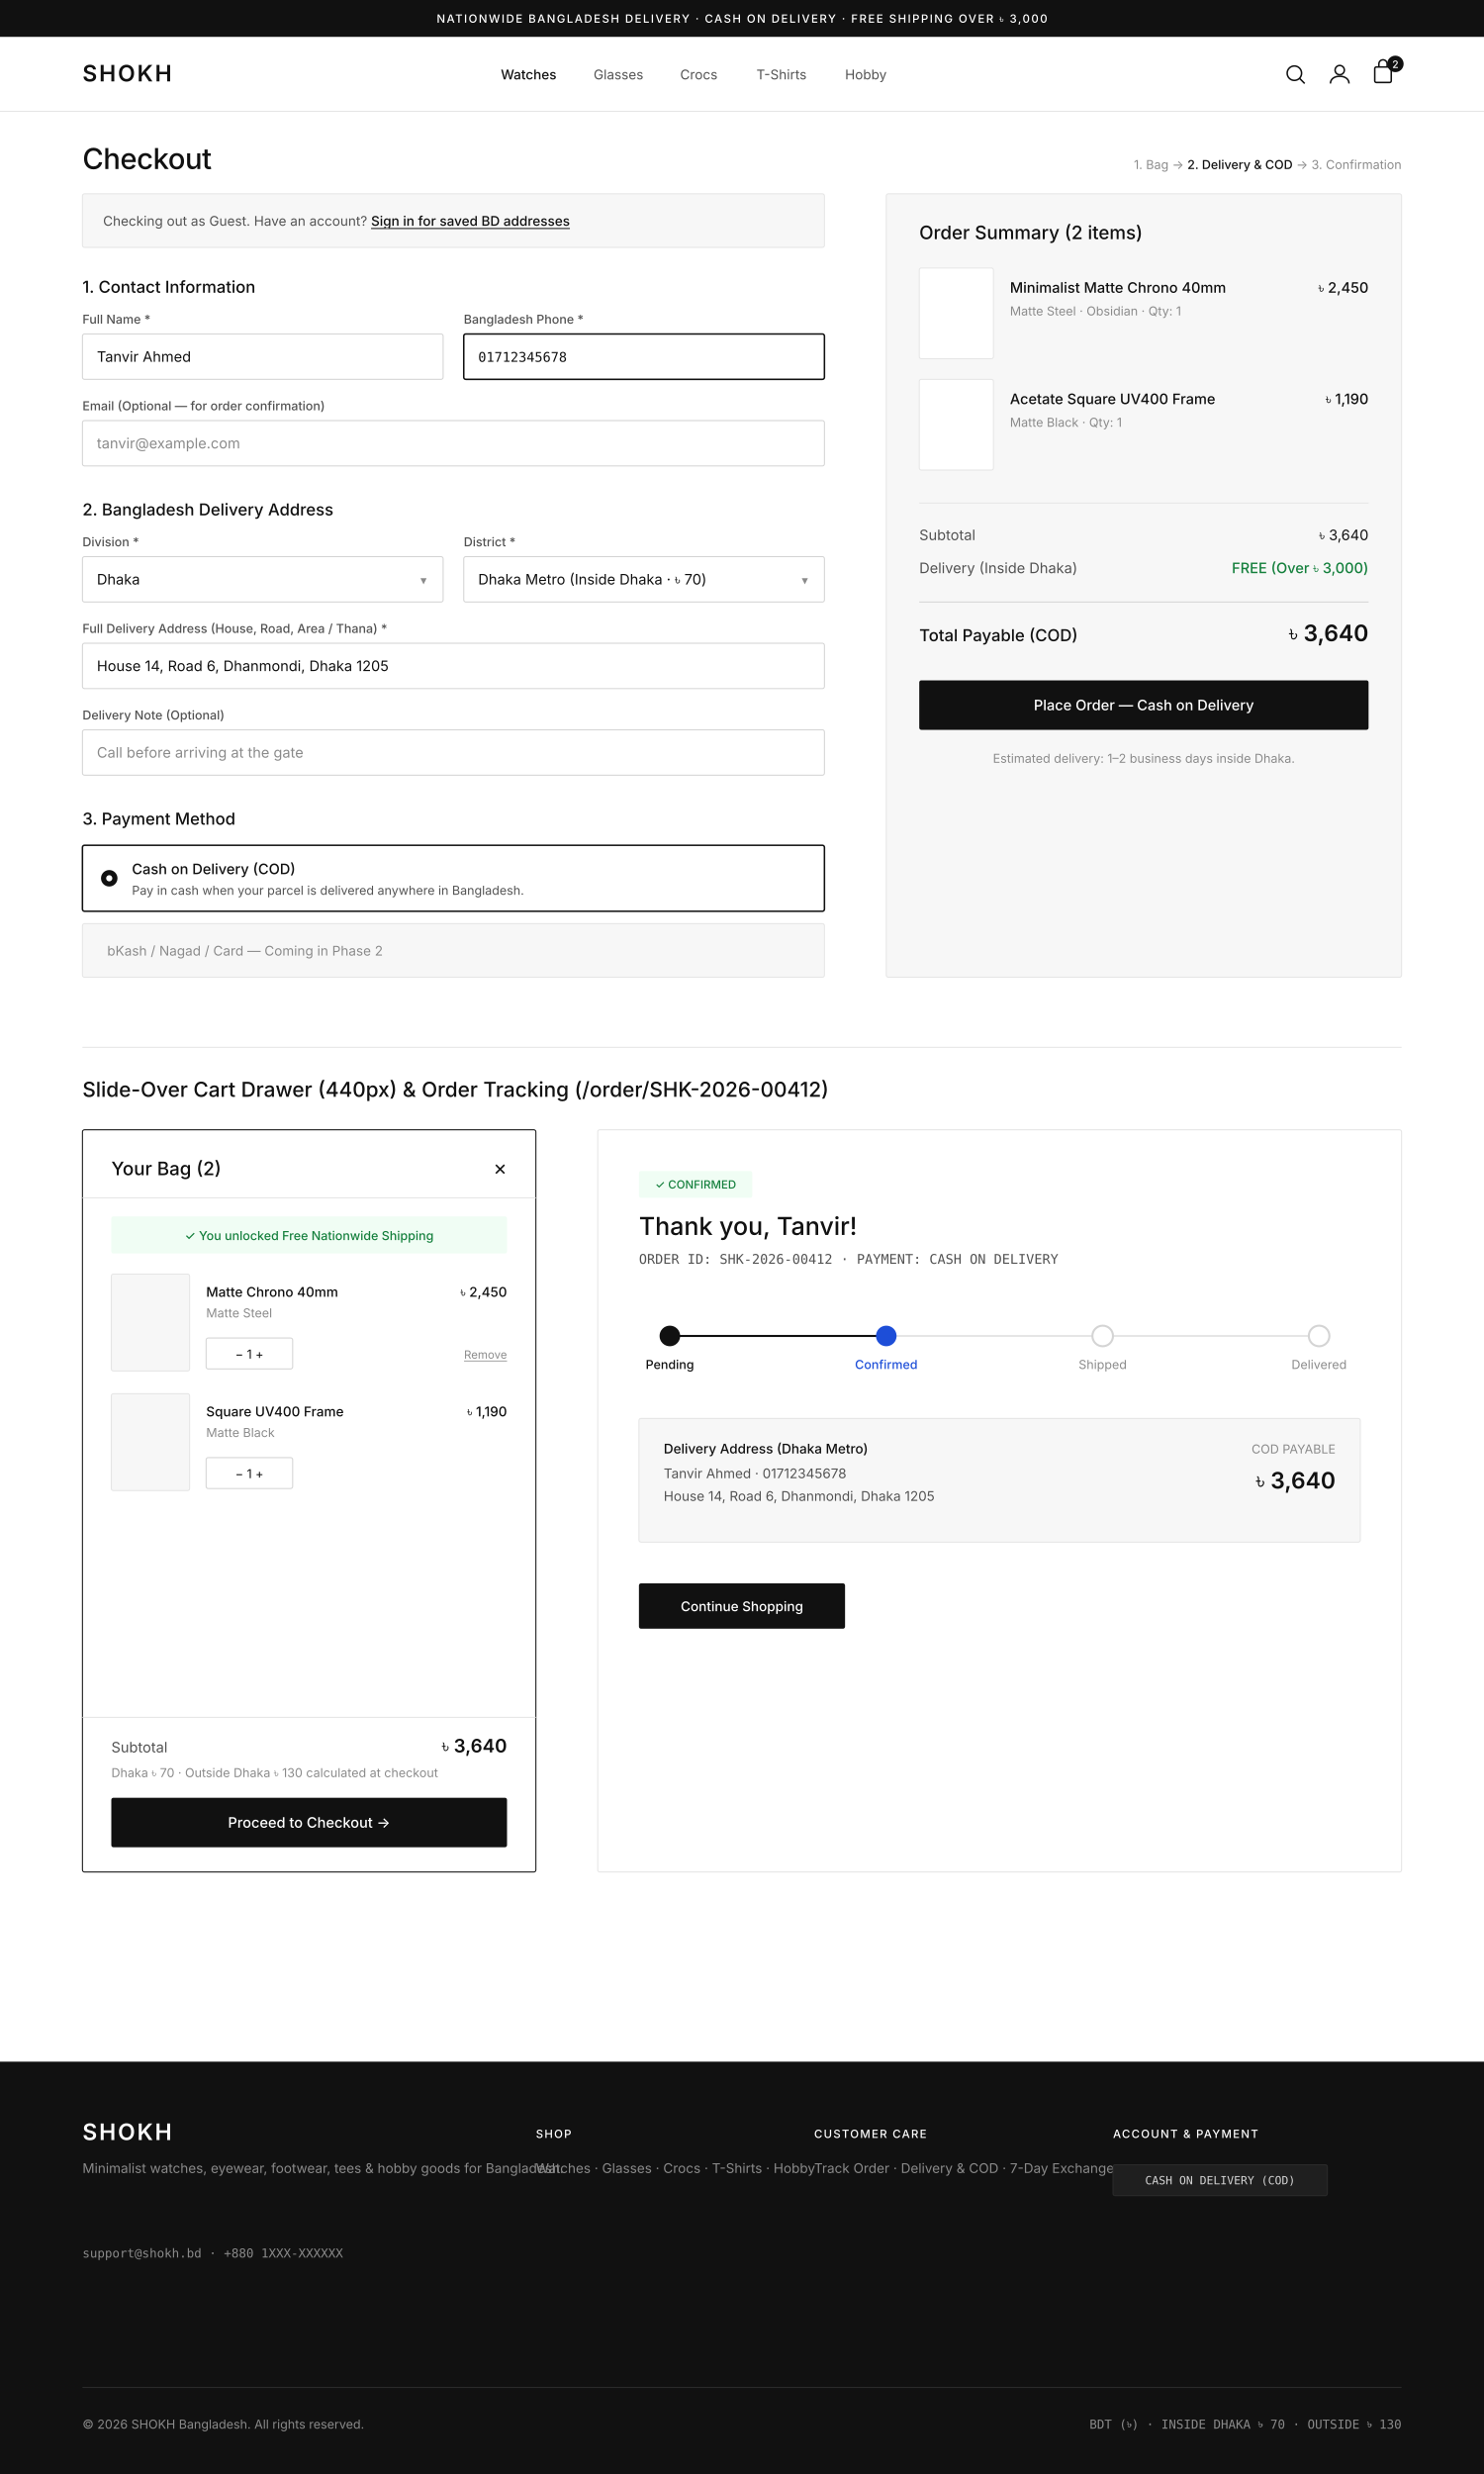
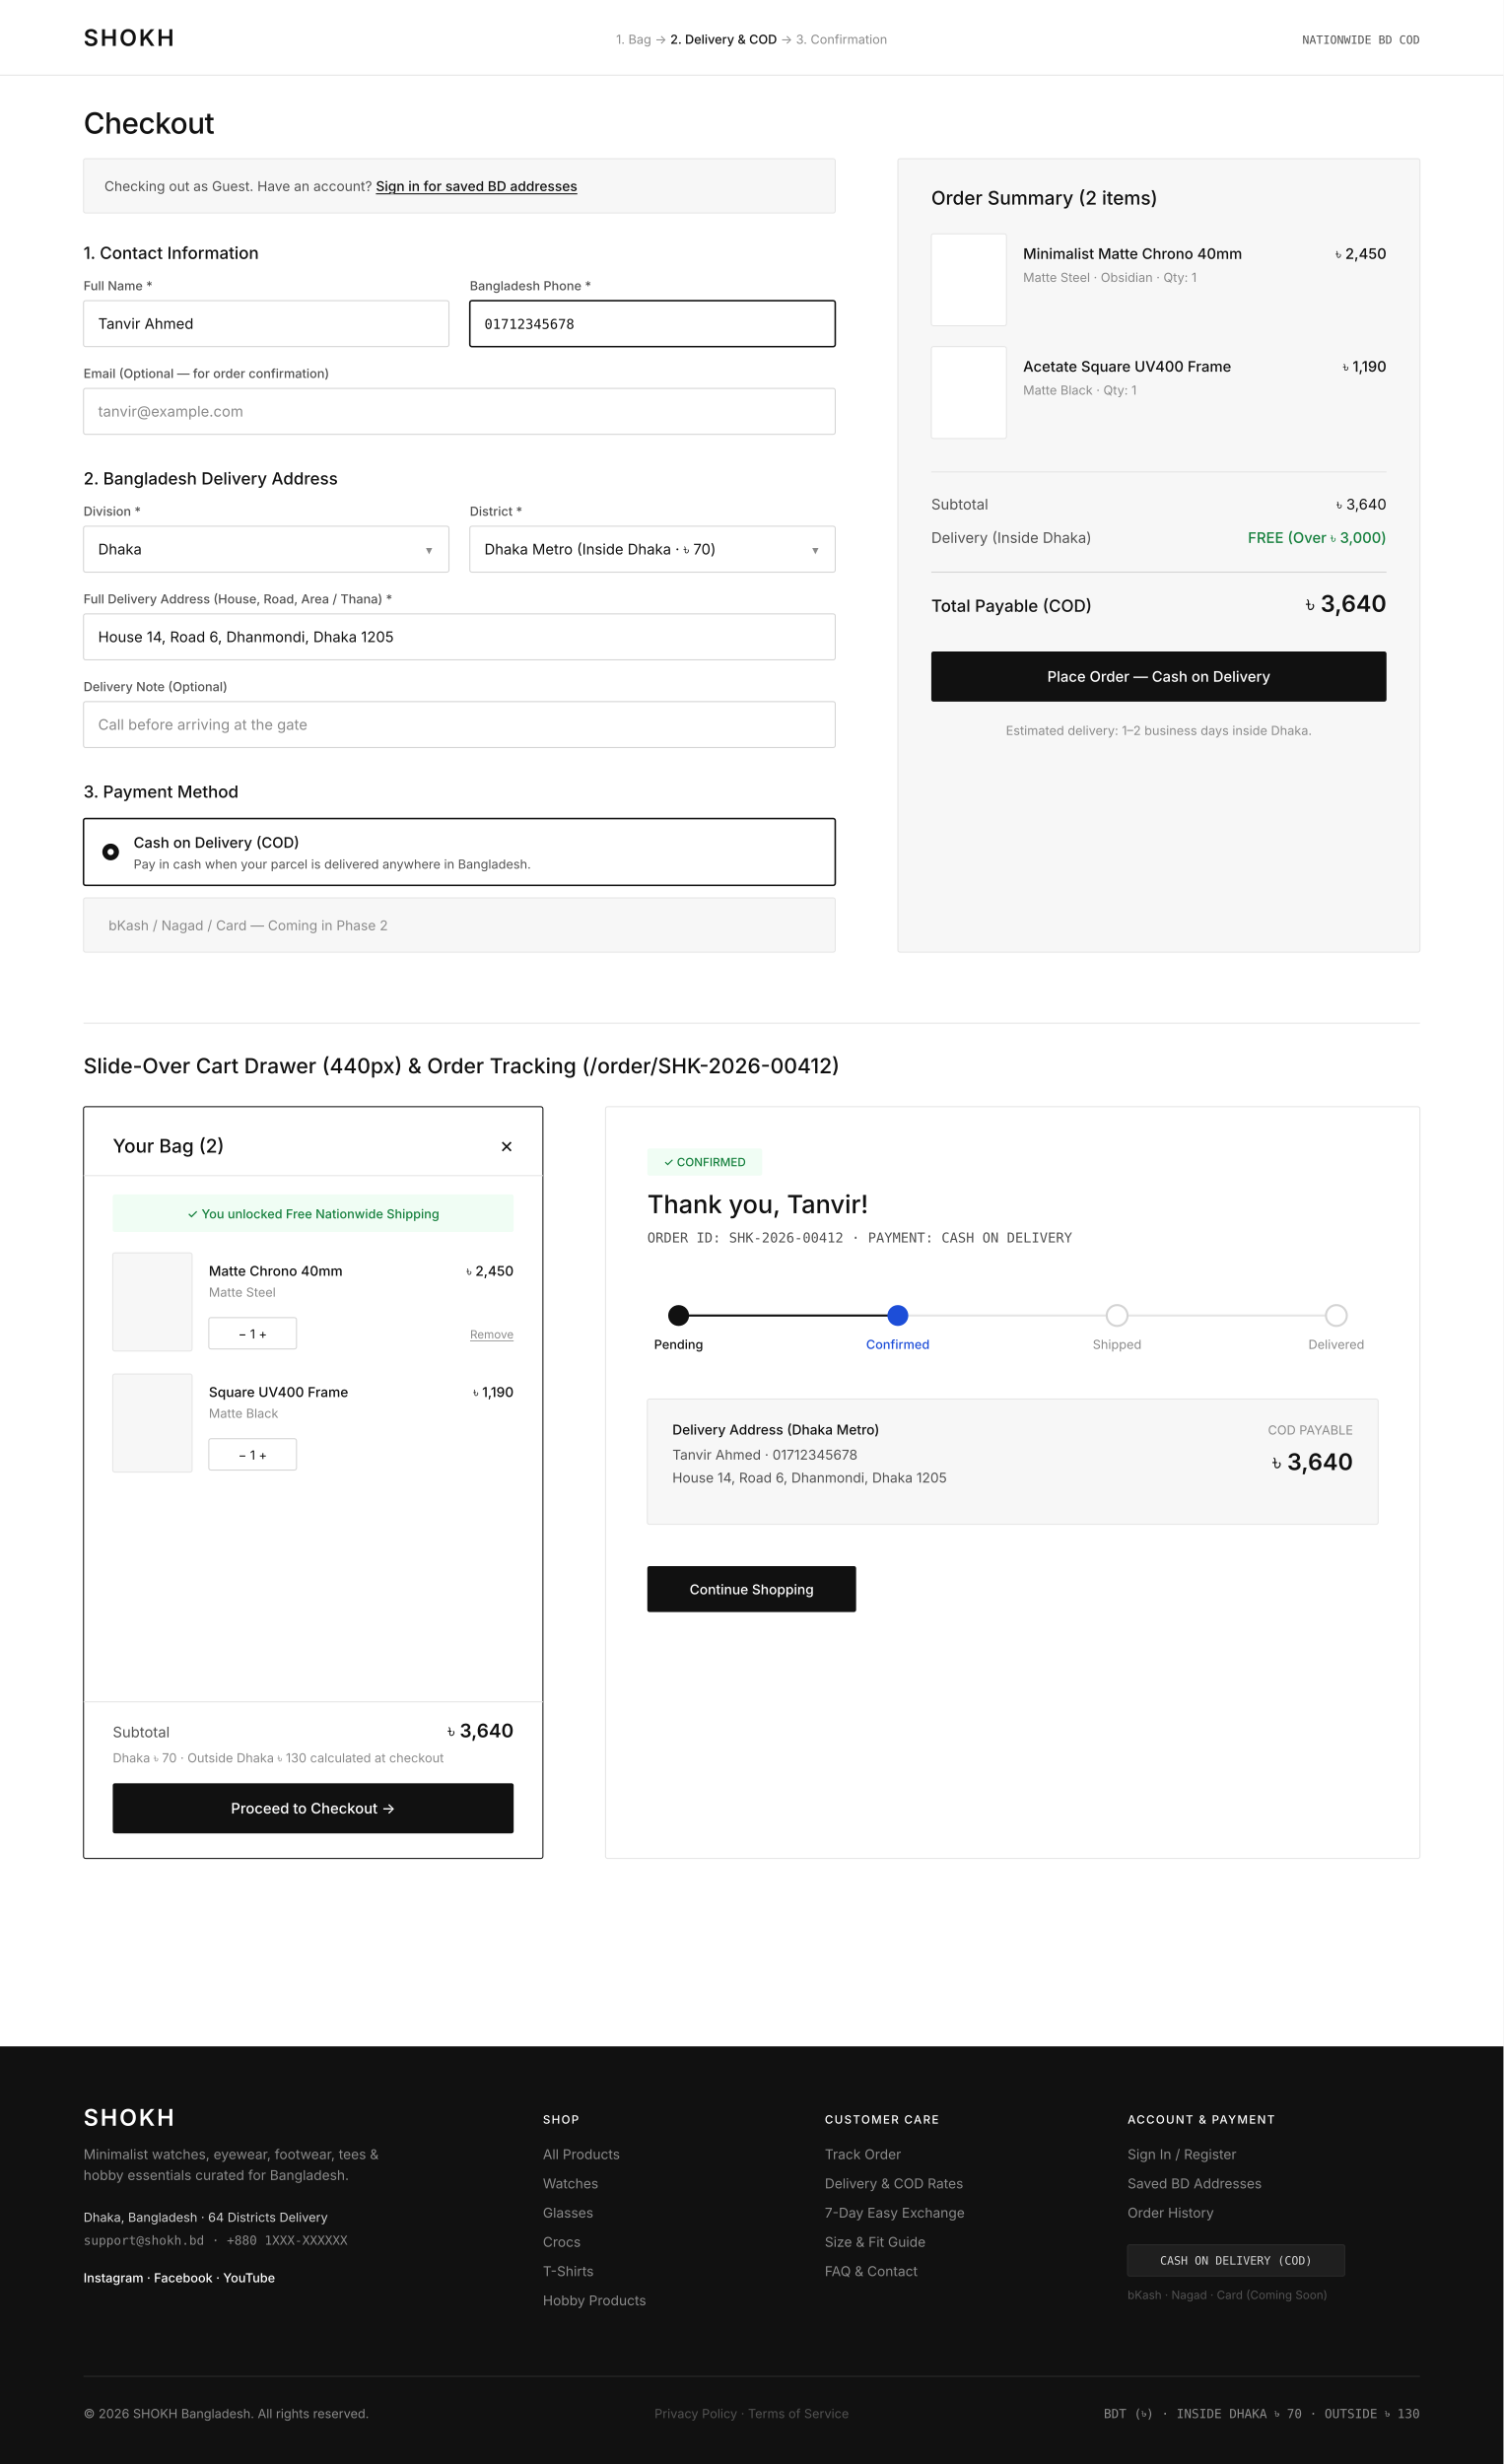
- <svg xmlns="http://www.w3.org/2000/svg" width="1440" height="2400" viewBox="0 0 1440 2400" fill="none">
-   <rect id="Checkout-Desktop-BG" width="1440" height="2400" fill="#FFFFFF" />
-   <g id="01-Announcement-Bar">
-     <rect width="1440" height="36" fill="#111111" />
-     <text x="720" y="22" text-anchor="middle" fill="#FFFFFF" font-family="Inter, sans-serif" font-size="11" font-weight="500" letter-spacing="1.4">NATIONWIDE BANGLADESH DELIVERY  ·  CASH ON DELIVERY  ·  FREE SHIPPING OVER ৳ 3,000</text>
+ <svg xmlns="http://www.w3.org/2000/svg" width="1440" height="2360" viewBox="0 0 1440 2360" fill="none">
+   <rect id="Checkout-Desktop-BG" width="1440" height="2360" fill="#FFFFFF" />
+   <g id="01-Checkout-Header">
+     <rect width="1440" height="72" fill="#FFFFFF" />
+     <line x1="0" y1="72" x2="1440" y2="72" stroke="#E5E5E5" />
+     <text x="80" y="44" fill="#111111" font-family="Inter, sans-serif" font-size="22" font-weight="600" letter-spacing="1.8">SHOKH</text>
+     <text x="720" y="42" text-anchor="middle" fill="#8A8A8A" font-family="Inter, sans-serif" font-size="12">1. Bag   →   <tspan fill="#111111" font-weight="500">2. Delivery &amp; COD</tspan>   →   3. Confirmation</text>
+     <text x="1360" y="42" text-anchor="end" fill="#525252" font-family="JetBrains Mono, monospace" font-size="11">NATIONWIDE BD COD</text>
  </g>
-   <g id="02-Navbar">
-     <rect y="36" width="1440" height="72" fill="#FFFFFF" />
-     <line x1="0" y1="108" x2="1440" y2="108" stroke="#E5E5E5" />
-     <text x="80" y="79" fill="#111111" font-family="Inter, sans-serif" font-size="22" font-weight="600" letter-spacing="1.8">SHOKH</text>
-     <text x="486" y="77" fill="#111111" font-family="Inter, sans-serif" font-size="13" font-weight="500">Watches</text>
-     <text x="576" y="77" fill="#525252" font-family="Inter, sans-serif" font-size="13">Glasses</text>
-     <text x="660" y="77" fill="#525252" font-family="Inter, sans-serif" font-size="13">Crocs</text>
-     <text x="734" y="77" fill="#525252" font-family="Inter, sans-serif" font-size="13">T-Shirts</text>
-     <text x="820" y="77" fill="#525252" font-family="Inter, sans-serif" font-size="13">Hobby</text>
-     <circle cx="1256" cy="71" r="7" stroke="#111111" stroke-width="1.5" />
-     <line x1="1261" y1="76" x2="1266" y2="81" stroke="#111111" stroke-width="1.5" />
-     <circle cx="1300" cy="68" r="4.5" stroke="#111111" stroke-width="1.5" />
-     <path d="M1291 81C1291 76.5 1295 74 1300 74C1305 74 1309 76.5 1309 81" stroke="#111111" stroke-width="1.5" />
-     <rect x="1334" y="65" width="16" height="15" rx="1.5" stroke="#111111" stroke-width="1.5" />
-     <path d="M1338 65V62C1338 59.8 1339.8 58 1342 58C1344.2 58 1346 59.8 1346 62V65" stroke="#111111" stroke-width="1.5" />
-     <circle cx="1354" cy="62" r="8" fill="#111111" />
-     <text x="1354" y="66" text-anchor="middle" fill="#FFFFFF" font-family="Inter, sans-serif" font-size="10" font-weight="500">2</text>
-   </g>
-   <g id="03-Checkout-Form" transform="translate(0, 36)">
+   <g id="02-Checkout-Form">
    <text x="80" y="128" fill="#111111" font-family="Inter, sans-serif" font-size="28" font-weight="500" letter-spacing="-0.4">Checkout</text>
-     <text x="1360" y="128" text-anchor="end" fill="#8A8A8A" font-family="Inter, sans-serif" font-size="12">1. Bag   →   <tspan fill="#111111" font-weight="500">2. Delivery &amp; COD</tspan>   →   3. Confirmation</text>
    <rect x="80" y="152" width="720" height="52" rx="2" fill="#F7F7F7" stroke="#E5E5E5" />
    <text x="100" y="183" fill="#525252" font-family="Inter, sans-serif" font-size="13">Checking out as Guest. Have an account? <tspan fill="#111111" font-weight="500" text-decoration="underline">Sign in for saved BD addresses</tspan>
    </text>
    <text x="80" y="248" fill="#111111" font-family="Inter, sans-serif" font-size="16" font-weight="500">1. Contact Information</text>
    <text x="80" y="278" fill="#525252" font-family="Inter, sans-serif" font-size="12" font-weight="500">Full Name *</text>
    <rect x="80" y="288" width="350" height="44" rx="2" fill="#FFFFFF" stroke="#D4D4D4" />
    <text x="94" y="315" fill="#111111" font-family="Inter, sans-serif" font-size="14">Tanvir Ahmed</text>
    <text x="450" y="278" fill="#525252" font-family="Inter, sans-serif" font-size="12" font-weight="500">Bangladesh Phone *</text>
    <rect x="450" y="288" width="350" height="44" rx="2" fill="#FFFFFF" stroke="#111111" stroke-width="1.5" />
    <text x="464" y="315" fill="#111111" font-family="JetBrains Mono, monospace" font-size="13">01712345678</text>
    <text x="80" y="362" fill="#525252" font-family="Inter, sans-serif" font-size="12" font-weight="500">Email (Optional — for order confirmation)</text>
    <rect x="80" y="372" width="720" height="44" rx="2" fill="#FFFFFF" stroke="#D4D4D4" />
    <text x="94" y="399" fill="#8A8A8A" font-family="Inter, sans-serif" font-size="14">tanvir@example.com</text>
    <text x="80" y="464" fill="#111111" font-family="Inter, sans-serif" font-size="16" font-weight="500">2. Bangladesh Delivery Address</text>
    <text x="80" y="494" fill="#525252" font-family="Inter, sans-serif" font-size="12" font-weight="500">Division *</text>
    <rect x="80" y="504" width="350" height="44" rx="2" fill="#FFFFFF" stroke="#D4D4D4" />
    <text x="94" y="531" fill="#111111" font-family="Inter, sans-serif" font-size="14">Dhaka</text>
    <text x="414" y="531" text-anchor="end" fill="#8A8A8A" font-family="Inter, sans-serif" font-size="12">▾</text>
    <text x="450" y="494" fill="#525252" font-family="Inter, sans-serif" font-size="12" font-weight="500">District *</text>
    <rect x="450" y="504" width="350" height="44" rx="2" fill="#FFFFFF" stroke="#D4D4D4" />
    <text x="464" y="531" fill="#111111" font-family="Inter, sans-serif" font-size="14">Dhaka Metro (Inside Dhaka · ৳ 70)</text>
    <text x="784" y="531" text-anchor="end" fill="#8A8A8A" font-family="Inter, sans-serif" font-size="12">▾</text>
    <text x="80" y="578" fill="#525252" font-family="Inter, sans-serif" font-size="12" font-weight="500">Full Delivery Address (House, Road, Area / Thana) *</text>
    <rect x="80" y="588" width="720" height="44" rx="2" fill="#FFFFFF" stroke="#D4D4D4" />
    <text x="94" y="615" fill="#111111" font-family="Inter, sans-serif" font-size="14">House 14, Road 6, Dhanmondi, Dhaka 1205</text>
    <text x="80" y="662" fill="#525252" font-family="Inter, sans-serif" font-size="12" font-weight="500">Delivery Note (Optional)</text>
    <rect x="80" y="672" width="720" height="44" rx="2" fill="#FFFFFF" stroke="#D4D4D4" />
    <text x="94" y="699" fill="#8A8A8A" font-family="Inter, sans-serif" font-size="14">Call before arriving at the gate</text>
    <text x="80" y="764" fill="#111111" font-family="Inter, sans-serif" font-size="16" font-weight="500">3. Payment Method</text>
    <rect x="80" y="784" width="720" height="64" rx="2" fill="#FFFFFF" stroke="#111111" stroke-width="1.5" />
    <circle cx="106" cy="816" r="8" fill="#111111" />
    <circle cx="106" cy="816" r="3" fill="#FFFFFF" />
    <text x="128" y="812" fill="#111111" font-family="Inter, sans-serif" font-size="14" font-weight="500">Cash on Delivery (COD)</text>
    <text x="128" y="832" fill="#525252" font-family="Inter, sans-serif" font-size="12">Pay in cash when your parcel is delivered anywhere in Bangladesh.</text>
    <rect x="80" y="860" width="720" height="52" rx="2" fill="#F7F7F7" stroke="#E5E5E5" />
    <text x="104" y="891" fill="#8A8A8A" font-family="Inter, sans-serif" font-size="13">bKash / Nagad / Card — Coming in Phase 2</text>
  </g>
-   <g id="03-Order-Summary" transform="translate(0, 36)">
+   <g id="03-Order-Summary">
    <rect x="860" y="152" width="500" height="760" rx="2" fill="#F7F7F7" stroke="#E5E5E5" />
    <text x="892" y="196" fill="#111111" font-family="Inter, sans-serif" font-size="18" font-weight="500">Order Summary (2 items)</text>
    <rect id="IMG-Chk-1" x="892" y="224" width="72" height="88" rx="2" fill="#FFFFFF" stroke="#E5E5E5" />
    <text x="980" y="248" fill="#111111" font-family="Inter, sans-serif" font-size="14" font-weight="500">Minimalist Matte Chrono 40mm</text>
    <text x="980" y="270" fill="#8A8A8A" font-family="Inter, sans-serif" font-size="12">Matte Steel · Obsidian · Qty: 1</text>
    <text x="1328" y="248" text-anchor="end" fill="#111111" font-family="Inter, sans-serif" font-size="14" font-weight="500">৳ 2,450</text>
    <rect id="IMG-Chk-2" x="892" y="332" width="72" height="88" rx="2" fill="#FFFFFF" stroke="#E5E5E5" />
    <text x="980" y="356" fill="#111111" font-family="Inter, sans-serif" font-size="14" font-weight="500">Acetate Square UV400 Frame</text>
    <text x="980" y="378" fill="#8A8A8A" font-family="Inter, sans-serif" font-size="12">Matte Black · Qty: 1</text>
    <text x="1328" y="356" text-anchor="end" fill="#111111" font-family="Inter, sans-serif" font-size="14" font-weight="500">৳ 1,190</text>
    <line x1="892" y1="452" x2="1328" y2="452" stroke="#E5E5E5" />
    <text x="892" y="488" fill="#525252" font-family="Inter, sans-serif" font-size="14">Subtotal</text>
    <text x="1328" y="488" text-anchor="end" fill="#111111" font-family="Inter, sans-serif" font-size="14">৳ 3,640</text>
    <text x="892" y="520" fill="#525252" font-family="Inter, sans-serif" font-size="14">Delivery (Inside Dhaka)</text>
    <text x="1328" y="520" text-anchor="end" fill="#15803D" font-family="Inter, sans-serif" font-size="14" font-weight="500">FREE (Over ৳ 3,000)</text>
    <line x1="892" y1="548" x2="1328" y2="548" stroke="#D4D4D4" />
    <text x="892" y="586" fill="#111111" font-family="Inter, sans-serif" font-size="16" font-weight="500">Total Payable (COD)</text>
    <text x="1328" y="586" text-anchor="end" fill="#111111" font-family="Inter, sans-serif" font-size="22" font-weight="600">৳ 3,640</text>
    <rect x="892" y="624" width="436" height="48" rx="2" fill="#111111" />
    <text x="1110" y="653" text-anchor="middle" fill="#FFFFFF" font-family="Inter, sans-serif" font-size="14" font-weight="500">Place Order — Cash on Delivery</text>
    <text x="1110" y="704" text-anchor="middle" fill="#8A8A8A" font-family="Inter, sans-serif" font-size="12">Estimated delivery: 1–2 business days inside Dhaka.</text>
  </g>
-   <g id="04-Cart-And-Tracking" transform="translate(0, 36)">
+   <g id="04-Cart-And-Tracking">
    <line x1="80" y1="980" x2="1360" y2="980" stroke="#E5E5E5" />
    <text x="80" y="1028" fill="#111111" font-family="Inter, sans-serif" font-size="20" font-weight="500">Slide-Over Cart Drawer (440px)  &amp;  Order Tracking (/order/SHK-2026-00412)</text>
    <g id="Cart-Drawer-Preview">
      <rect x="80" y="1060" width="440" height="720" rx="2" fill="#FFFFFF" stroke="#111111" />
      <text x="108" y="1104" fill="#111111" font-family="Inter, sans-serif" font-size="18" font-weight="500">Your Bag (2)</text>
      <text x="492" y="1104" text-anchor="end" fill="#111111" font-family="Inter, sans-serif" font-size="16">✕</text>
      <line x1="80" y1="1126" x2="520" y2="1126" stroke="#E5E5E5" />
      <rect x="108" y="1144" width="384" height="36" rx="2" fill="#F0FDF4" />
      <text x="300" y="1167" text-anchor="middle" fill="#15803D" font-family="Inter, sans-serif" font-size="12" font-weight="500">✓ You unlocked Free Nationwide Shipping</text>
      <rect id="IMG-Cart-1" x="108" y="1200" width="76" height="94" rx="2" fill="#F7F7F7" stroke="#E5E5E5" />
      <text x="200" y="1222" fill="#111111" font-family="Inter, sans-serif" font-size="13" font-weight="500">Matte Chrono 40mm</text>
      <text x="200" y="1242" fill="#8A8A8A" font-family="Inter, sans-serif" font-size="12">Matte Steel</text>
      <text x="492" y="1222" text-anchor="end" fill="#111111" font-family="Inter, sans-serif" font-size="13" font-weight="500">৳ 2,450</text>
      <rect x="200" y="1262" width="84" height="30" rx="2" fill="#FFFFFF" stroke="#D4D4D4" />
      <text x="242" y="1282" text-anchor="middle" fill="#111111" font-family="Inter, sans-serif" font-size="12">−   1   +</text>
      <text x="492" y="1282" text-anchor="end" fill="#8A8A8A" font-family="Inter, sans-serif" font-size="11" text-decoration="underline">Remove</text>
      <rect id="IMG-Cart-2" x="108" y="1316" width="76" height="94" rx="2" fill="#F7F7F7" stroke="#E5E5E5" />
      <text x="200" y="1338" fill="#111111" font-family="Inter, sans-serif" font-size="13" font-weight="500">Square UV400 Frame</text>
      <text x="200" y="1358" fill="#8A8A8A" font-family="Inter, sans-serif" font-size="12">Matte Black</text>
      <text x="492" y="1338" text-anchor="end" fill="#111111" font-family="Inter, sans-serif" font-size="13" font-weight="500">৳ 1,190</text>
      <rect x="200" y="1378" width="84" height="30" rx="2" fill="#FFFFFF" stroke="#D4D4D4" />
      <text x="242" y="1398" text-anchor="middle" fill="#111111" font-family="Inter, sans-serif" font-size="12">−   1   +</text>
      <line x1="80" y1="1630" x2="520" y2="1630" stroke="#E5E5E5" />
      <text x="108" y="1664" fill="#525252" font-family="Inter, sans-serif" font-size="14">Subtotal</text>
      <text x="492" y="1664" text-anchor="end" fill="#111111" font-family="Inter, sans-serif" font-size="18" font-weight="600">৳ 3,640</text>
      <text x="108" y="1688" fill="#8A8A8A" font-family="Inter, sans-serif" font-size="12">Dhaka ৳ 70 · Outside Dhaka ৳ 130 calculated at checkout</text>
      <rect x="108" y="1708" width="384" height="48" rx="2" fill="#111111" />
      <text x="300" y="1737" text-anchor="middle" fill="#FFFFFF" font-family="Inter, sans-serif" font-size="14" font-weight="500">Proceed to Checkout →</text>
    </g>
    <g id="Order-Tracking-Preview">
      <rect x="580" y="1060" width="780" height="720" rx="2" fill="#FFFFFF" stroke="#E5E5E5" />
      <rect x="620" y="1100" width="110" height="26" rx="2" fill="#F0FDF4" />
      <text x="675" y="1117" text-anchor="middle" fill="#15803D" font-family="Inter, sans-serif" font-size="11" font-weight="500">✓ CONFIRMED</text>
      <text x="620" y="1162" fill="#111111" font-family="Inter, sans-serif" font-size="24" font-weight="500">Thank you, Tanvir!</text>
      <text x="620" y="1190" fill="#525252" font-family="JetBrains Mono, monospace" font-size="13">ORDER ID: SHK-2026-00412  ·  PAYMENT: CASH ON DELIVERY</text>
      <line x1="650" y1="1260" x2="1280" y2="1260" stroke="#E5E5E5" stroke-width="2" />
      <line x1="650" y1="1260" x2="860" y2="1260" stroke="#111111" stroke-width="2" />
      <circle cx="650" cy="1260" r="10" fill="#111111" />
      <text x="650" y="1292" text-anchor="middle" fill="#111111" font-family="Inter, sans-serif" font-size="12" font-weight="500">Pending</text>
      <circle cx="860" cy="1260" r="10" fill="#1D4ED8" />
      <text x="860" y="1292" text-anchor="middle" fill="#1D4ED8" font-family="Inter, sans-serif" font-size="12" font-weight="500">Confirmed</text>
      <circle cx="1070" cy="1260" r="10" fill="#FFFFFF" stroke="#D4D4D4" stroke-width="2" />
      <text x="1070" y="1292" text-anchor="middle" fill="#8A8A8A" font-family="Inter, sans-serif" font-size="12">Shipped</text>
      <circle cx="1280" cy="1260" r="10" fill="#FFFFFF" stroke="#D4D4D4" stroke-width="2" />
      <text x="1280" y="1292" text-anchor="middle" fill="#8A8A8A" font-family="Inter, sans-serif" font-size="12">Delivered</text>
      <rect x="620" y="1340" width="700" height="120" rx="2" fill="#F7F7F7" stroke="#E5E5E5" />
      <text x="644" y="1374" fill="#111111" font-family="Inter, sans-serif" font-size="13" font-weight="500">Delivery Address (Dhaka Metro)</text>
      <text x="644" y="1398" fill="#525252" font-family="Inter, sans-serif" font-size="13">Tanvir Ahmed · 01712345678</text>
      <text x="644" y="1420" fill="#525252" font-family="Inter, sans-serif" font-size="13">House 14, Road 6, Dhanmondi, Dhaka 1205</text>
      <text x="1296" y="1374" text-anchor="end" fill="#8A8A8A" font-family="Inter, sans-serif" font-size="12">COD PAYABLE</text>
      <text x="1296" y="1408" text-anchor="end" fill="#111111" font-family="Inter, sans-serif" font-size="22" font-weight="600">৳ 3,640</text>
      <rect x="620" y="1500" width="200" height="44" rx="2" fill="#111111" />
      <text x="720" y="1527" text-anchor="middle" fill="#FFFFFF" font-family="Inter, sans-serif" font-size="13" font-weight="500">Continue Shopping</text>
    </g>
  </g>
-   <g id="05-Footer" transform="translate(0, 2000)">
+   <g id="05-Footer" transform="translate(0, 1960)">
    <rect width="1440" height="400" fill="#111111" />
    <text x="80" y="76" fill="#FFFFFF" font-family="Inter, sans-serif" font-size="22" font-weight="600" letter-spacing="1.8">SHOKH</text>
-     <text x="80" y="108" fill="#8A8A8A" font-family="Inter, sans-serif" font-size="13">Minimalist watches, eyewear, footwear, tees &amp; hobby goods for Bangladesh.</text>
+     <text x="80" y="108" fill="#8A8A8A" font-family="Inter, sans-serif" font-size="13">Minimalist watches, eyewear, footwear, tees &amp;</text>
+     <text x="80" y="128" fill="#8A8A8A" font-family="Inter, sans-serif" font-size="13">hobby essentials curated for Bangladesh.</text>
+     <text x="80" y="168" fill="#D4D4D4" font-family="Inter, sans-serif" font-size="12">Dhaka, Bangladesh · 64 Districts Delivery</text>
    <text x="80" y="190" fill="#8A8A8A" font-family="JetBrains Mono, monospace" font-size="12">support@shokh.bd  ·  +880 1XXX-XXXXXX</text>
+     <text x="80" y="226" fill="#FFFFFF" font-family="Inter, sans-serif" font-size="12" font-weight="500">Instagram   ·   Facebook   ·   YouTube</text>
    <text x="520" y="74" fill="#FFFFFF" font-family="Inter, sans-serif" font-size="11" font-weight="500" letter-spacing="1.2">SHOP</text>
-     <text x="520" y="108" fill="#8A8A8A" font-family="Inter, sans-serif" font-size="13">Watches · Glasses · Crocs · T-Shirts · Hobby</text>
+     <text x="520" y="108" fill="#8A8A8A" font-family="Inter, sans-serif" font-size="13">All Products</text>
+     <text x="520" y="136" fill="#8A8A8A" font-family="Inter, sans-serif" font-size="13">Watches</text>
+     <text x="520" y="164" fill="#8A8A8A" font-family="Inter, sans-serif" font-size="13">Glasses</text>
+     <text x="520" y="192" fill="#8A8A8A" font-family="Inter, sans-serif" font-size="13">Crocs</text>
+     <text x="520" y="220" fill="#8A8A8A" font-family="Inter, sans-serif" font-size="13">T-Shirts</text>
+     <text x="520" y="248" fill="#8A8A8A" font-family="Inter, sans-serif" font-size="13">Hobby Products</text>
    <text x="790" y="74" fill="#FFFFFF" font-family="Inter, sans-serif" font-size="11" font-weight="500" letter-spacing="1.2">CUSTOMER CARE</text>
-     <text x="790" y="108" fill="#8A8A8A" font-family="Inter, sans-serif" font-size="13">Track Order · Delivery &amp; COD · 7-Day Exchange</text>
+     <text x="790" y="108" fill="#8A8A8A" font-family="Inter, sans-serif" font-size="13">Track Order</text>
+     <text x="790" y="136" fill="#8A8A8A" font-family="Inter, sans-serif" font-size="13">Delivery &amp; COD Rates</text>
+     <text x="790" y="164" fill="#8A8A8A" font-family="Inter, sans-serif" font-size="13">7-Day Easy Exchange</text>
+     <text x="790" y="192" fill="#8A8A8A" font-family="Inter, sans-serif" font-size="13">Size &amp; Fit Guide</text>
+     <text x="790" y="220" fill="#8A8A8A" font-family="Inter, sans-serif" font-size="13">FAQ &amp; Contact</text>
    <text x="1080" y="74" fill="#FFFFFF" font-family="Inter, sans-serif" font-size="11" font-weight="500" letter-spacing="1.2">ACCOUNT &amp; PAYMENT</text>
-     <rect x="1080" y="100" width="208" height="30" rx="2" fill="#1F1F1F" stroke="#2A2A2A" />
-     <text x="1184" y="119" text-anchor="middle" fill="#D4D4D4" font-family="JetBrains Mono, monospace" font-size="11">CASH ON DELIVERY (COD)</text>
+     <text x="1080" y="108" fill="#8A8A8A" font-family="Inter, sans-serif" font-size="13">Sign In / Register</text>
+     <text x="1080" y="136" fill="#8A8A8A" font-family="Inter, sans-serif" font-size="13">Saved BD Addresses</text>
+     <text x="1080" y="164" fill="#8A8A8A" font-family="Inter, sans-serif" font-size="13">Order History</text>
+     <rect x="1080" y="190" width="208" height="30" rx="2" fill="#1F1F1F" stroke="#2A2A2A" />
+     <text x="1184" y="209" text-anchor="middle" fill="#D4D4D4" font-family="JetBrains Mono, monospace" font-size="11">CASH ON DELIVERY (COD)</text>
+     <text x="1080" y="242" fill="#525252" font-family="Inter, sans-serif" font-size="11">bKash · Nagad · Card (Coming Soon)</text>
    <line x1="80" y1="316" x2="1360" y2="316" stroke="#2A2A2A" />
    <text x="80" y="356" fill="#8A8A8A" font-family="Inter, sans-serif" font-size="12">© 2026 SHOKH Bangladesh. All rights reserved.</text>
+     <text x="720" y="356" text-anchor="middle" fill="#525252" font-family="Inter, sans-serif" font-size="12">Privacy Policy  ·  Terms of Service</text>
    <text x="1360" y="356" text-anchor="end" fill="#8A8A8A" font-family="JetBrains Mono, monospace" font-size="12">BDT (৳) · INSIDE DHAKA ৳ 70 · OUTSIDE ৳ 130</text>
  </g>
</svg>
